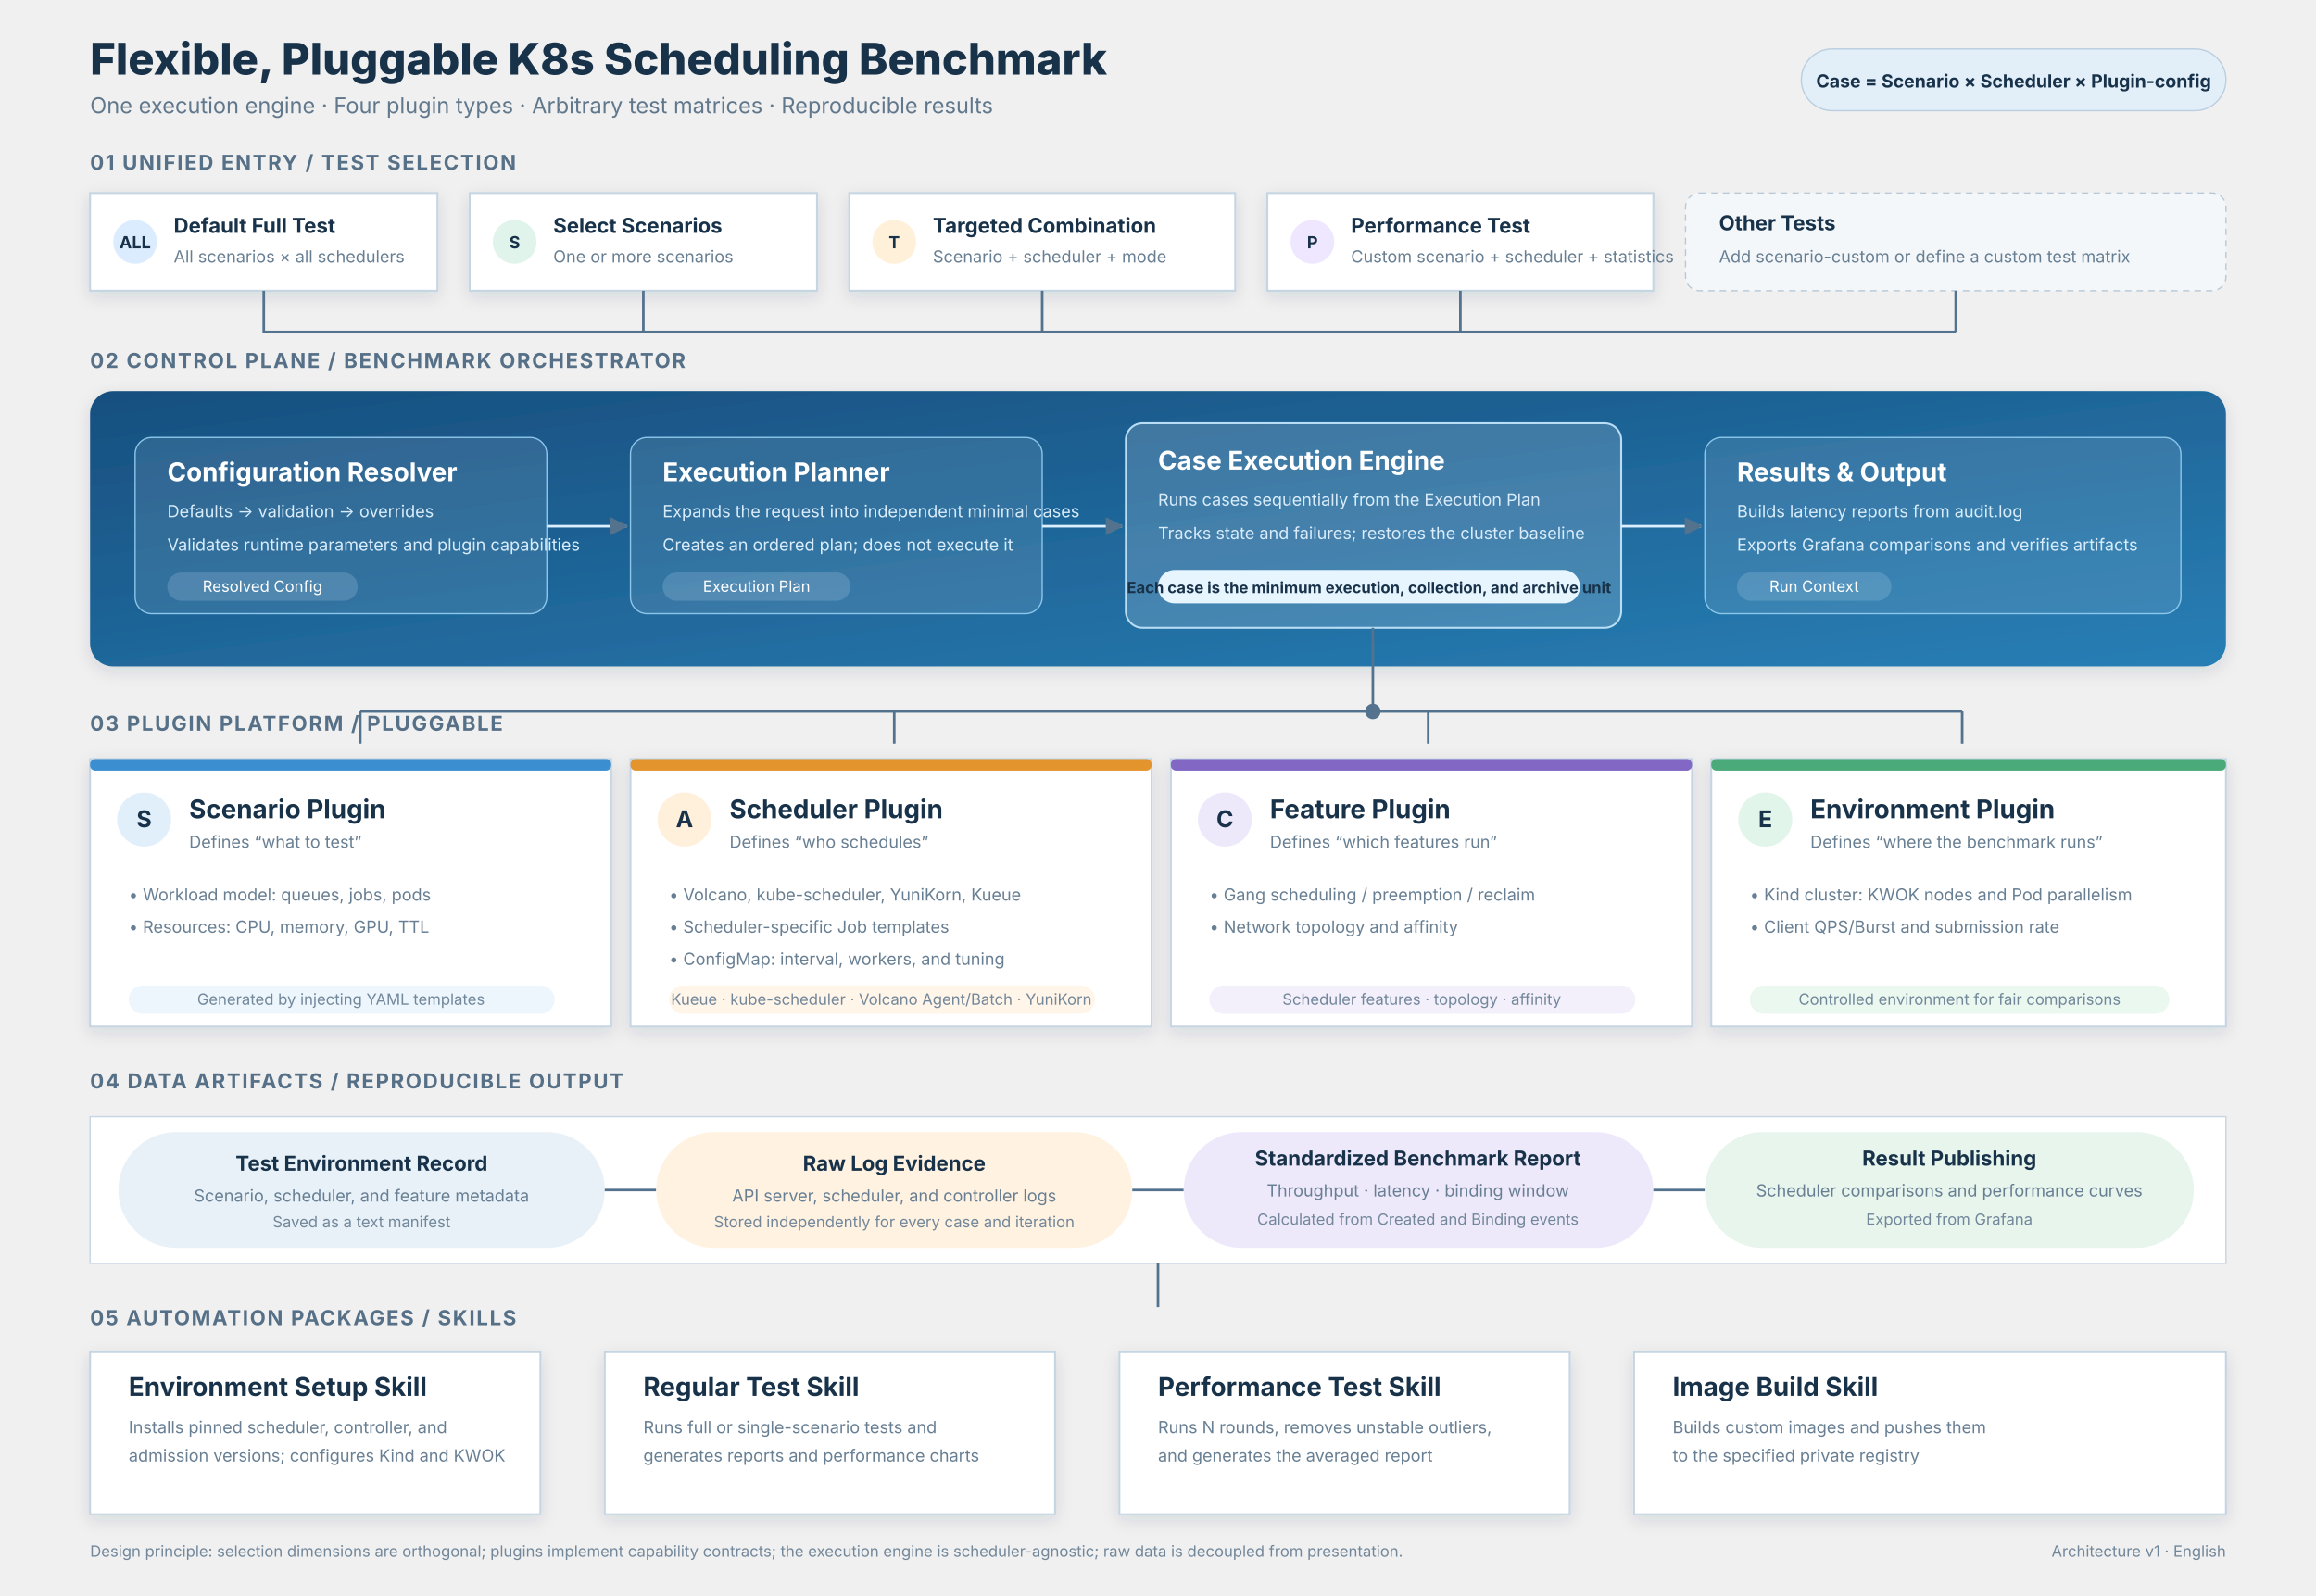
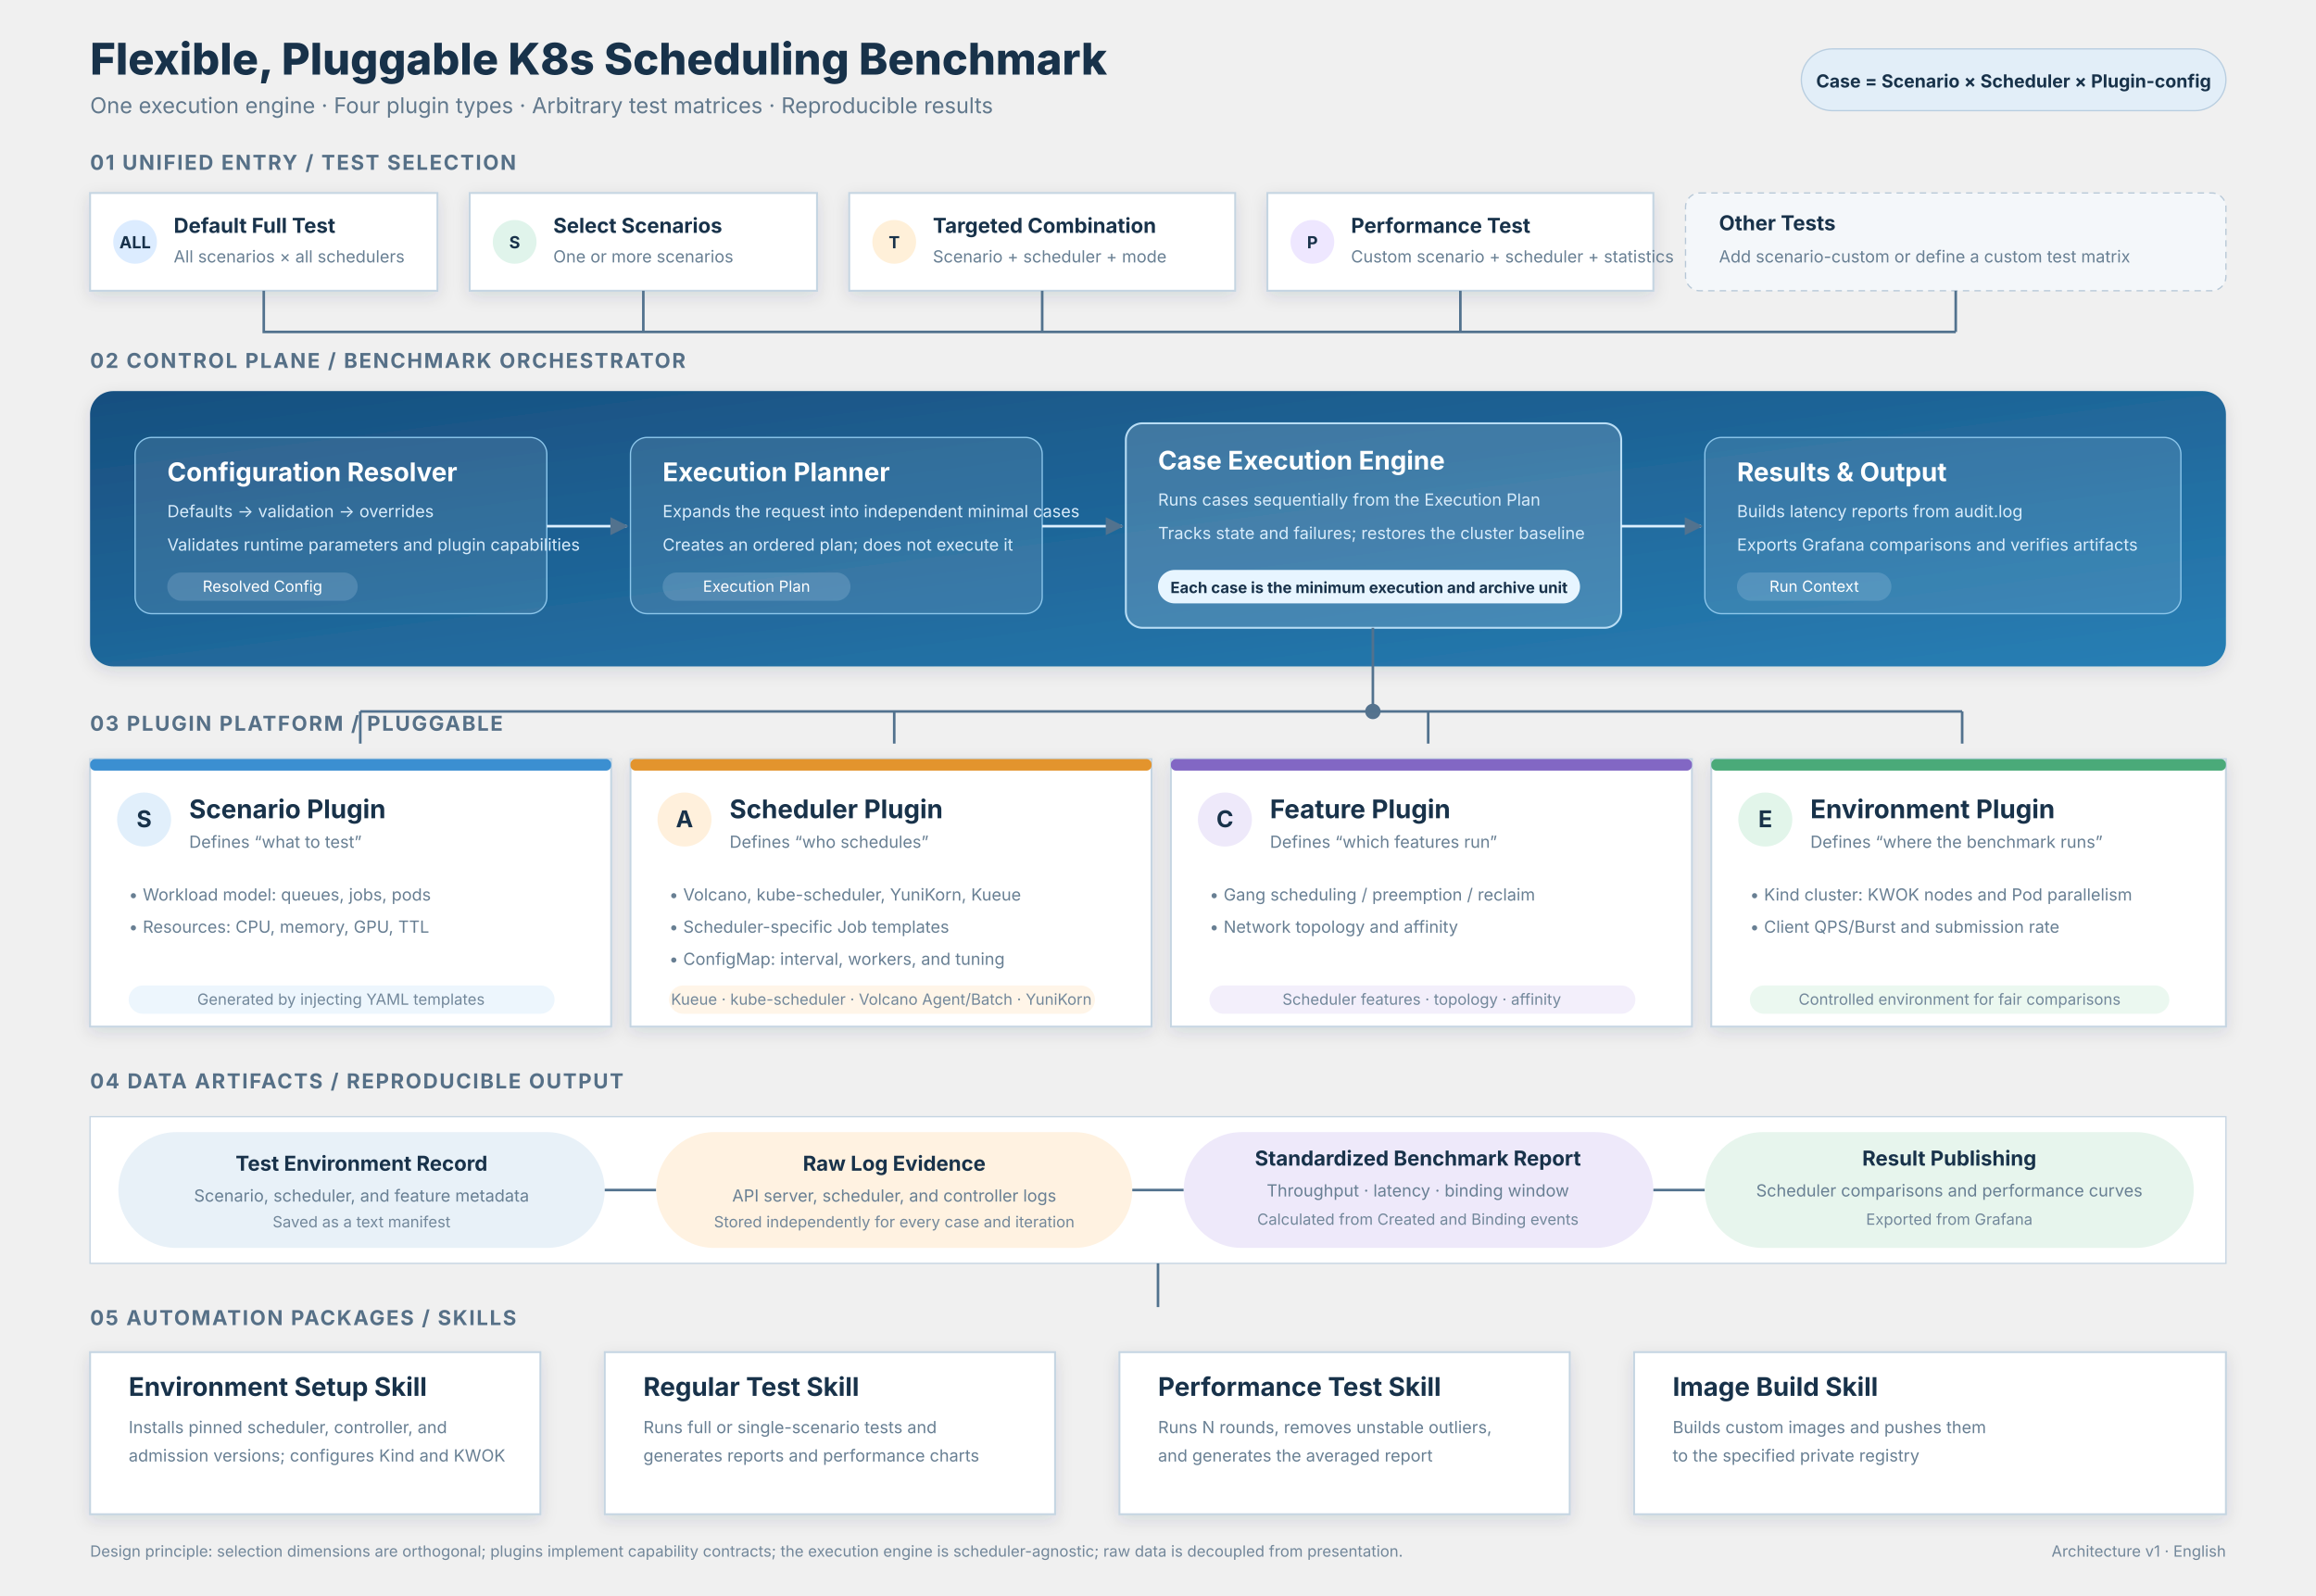
<svg xmlns="http://www.w3.org/2000/svg" width="1800" height="1240" viewBox="0 0 1800 1240" role="img" aria-labelledby="title desc">
  <defs>
    <linearGradient id="engine" x1="0" y1="0" x2="1" y2="1">
      <stop stop-color="#174f7f" />
      <stop offset="1" stop-color="#287fb5" />
    </linearGradient>
    <filter id="shadow" x="-20%" y="-20%" width="140%" height="150%">
      <feDropShadow dx="0" dy="4" stdDeviation="6" flood-color="#17324d" flood-opacity=".12" />
    </filter>
    <marker id="arrow" viewBox="0 0 10 10" refX="9" refY="5" markerWidth="7" markerHeight="7" orient="auto">
      <path d="M0 0L10 5L0 10Z" fill="#52728e" />
    </marker>
    <style>
      text{font-family:Inter,Arial,sans-serif;fill:#18324a}.title{font-size:34px;font-weight:760}.subtitle{font-size:17px;fill:#61788c}.section{font-size:16px;font-weight:720;fill:#567087;letter-spacing:1.2px}.h2{font-size:20px;font-weight:740}.h3{font-size:16px;font-weight:720}.body{font-size:14px;fill:#587188}.small{font-size:13px;fill:#687f93}.tiny{font-size:12px;fill:#72879a}.card{fill:#fff;stroke:#c5d5e2;stroke-width:1.5;filter:url(#shadow)}.wire{fill:none;stroke:#52728e;stroke-width:2}.line{fill:none;stroke:#52728e;stroke-width:2.1;marker-end:url(#arrow)}.white,.h2.white,.tiny.white{fill:#fff}.blueSub,.small.blueSub{fill:#d8ecfb}
    </style>
  </defs>
  <text x="70" y="58" class="title">Flexible, Pluggable K8s Scheduling Benchmark</text>
  <text x="70" y="88" class="subtitle">One execution engine · Four plugin types · Arbitrary test matrices · Reproducible results</text>
  <rect x="1400" y="38" width="330" height="48" rx="24" fill="#e2eef8" stroke="#b9cee0" />
  <text x="1565" y="68" text-anchor="middle" font-size="14" font-weight="700" fill="#245a84">Case = Scenario × Scheduler × Plugin-config</text>
  <text x="70" y="132" class="section">01 UNIFIED ENTRY / TEST SELECTION</text>
  <g>
    <rect x="70" y="150" width="270" height="76" class="card" />
    <circle cx="105" cy="188" r="17" fill="#dcecff" />
    <text x="105" y="193" text-anchor="middle" font-size="13" font-weight="700" fill="#24629a">ALL</text>
    <text x="135" y="181" class="h3">Default Full Test</text>
    <text x="135" y="204" class="small">All scenarios × all schedulers</text>
    <rect x="365" y="150" width="270" height="76" class="card" />
    <circle cx="400" cy="188" r="17" fill="#e0f4eb" />
    <text x="400" y="193" text-anchor="middle" font-size="13" font-weight="700" fill="#27805f">S</text>
    <text x="430" y="181" class="h3">Select Scenarios</text>
    <text x="430" y="204" class="small">One or more scenarios</text>
    <rect x="660" y="150" width="300" height="76" class="card" />
    <circle cx="695" cy="188" r="17" fill="#fff0d9" />
    <text x="695" y="193" text-anchor="middle" font-size="13" font-weight="700" fill="#a66612">T</text>
    <text x="725" y="181" class="h3">Targeted Combination</text>
    <text x="725" y="204" class="small">Scenario + scheduler + mode</text>
    <rect x="985" y="150" width="300" height="76" class="card" />
    <circle cx="1020" cy="188" r="17" fill="#eee7ff" />
    <text x="1020" y="193" text-anchor="middle" font-size="13" font-weight="700" fill="#6850a5">P</text>
    <text x="1050" y="181" class="h3">Performance Test</text>
    <text x="1050" y="204" class="small">Custom scenario + scheduler + statistics</text>
    <rect x="1310" y="150" width="420" height="76" rx="11" fill="#f4f7fa" stroke="#b7c8d7" stroke-dasharray="5 4" />
    <text x="1336" y="179" class="h3">Other Tests</text>
    <text x="1336" y="204" class="small">Add scenario-custom or define a custom test matrix</text>
  </g>
  <path d="M205 226V258H1520" class="wire" />
  <path d="M500 226V258M810 226V258M1135 226V258M1520 226V258" class="wire" />
  <text x="70" y="286" class="section">02 CONTROL PLANE / BENCHMARK ORCHESTRATOR</text>
  <rect x="70" y="304" width="1660" height="214" rx="18" fill="url(#engine)" filter="url(#shadow)" />
  <rect x="105" y="340" width="320" height="137" rx="13" fill="#fff" fill-opacity=".10" stroke="#8cc6eb" />
  <text x="130" y="374" class="h2 white">Configuration Resolver</text>
  <text x="130" y="402" class="small blueSub">Defaults → validation → overrides</text>
  <text x="130" y="428" class="small blueSub">Validates runtime parameters and plugin capabilities</text>
  <rect x="130" y="445" width="148" height="22" rx="11" fill="#d9edff" fill-opacity=".17" />
  <text x="204" y="460" text-anchor="middle" class="tiny white">Resolved Config</text>
  <path d="M425 409H487" stroke="#dcefff" stroke-width="2" marker-end="url(#arrow)" />
  <rect x="490" y="340" width="320" height="137" rx="13" fill="#fff" fill-opacity=".10" stroke="#8cc6eb" />
  <text x="515" y="374" class="h2 white">Execution Planner</text>
  <text x="515" y="402" class="small blueSub">Expands the request into independent minimal cases</text>
  <text x="515" y="428" class="small blueSub">Creates an ordered plan; does not execute it</text>
  <rect x="515" y="445" width="146" height="22" rx="11" fill="#d9edff" fill-opacity=".17" />
  <text x="588" y="460" text-anchor="middle" class="tiny white">Execution Plan</text>
  <path d="M810 409H872" stroke="#dcefff" stroke-width="2" marker-end="url(#arrow)" />
  <rect x="875" y="329" width="385" height="159" rx="13" fill="#fff" fill-opacity=".16" stroke="#b8ddf5" stroke-width="1.5" />
  <text x="900" y="365" class="h2 white">Case Execution Engine</text>
  <text x="900" y="393" class="small blueSub">Runs cases sequentially from the Execution Plan</text>
  <text x="900" y="419" class="small blueSub">Tracks state and failures; restores the cluster baseline</text>
  <rect x="900" y="443" width="328" height="26" rx="13" fill="#e7f5ff" />
-   <text x="1064" y="461" text-anchor="middle" font-size="12" font-weight="700" fill="#1b5f8e">Each case is the minimum execution, collection, and archive unit</text>
+   <text x="1064" y="461" text-anchor="middle" font-size="12" font-weight="700" fill="#1b5f8e">Each case is the minimum execution and archive unit</text>
  <path d="M1260 409H1322" stroke="#dcefff" stroke-width="2" marker-end="url(#arrow)" />
  <rect x="1325" y="340" width="370" height="137" rx="13" fill="#fff" fill-opacity=".10" stroke="#8cc6eb" />
  <text x="1350" y="374" class="h2 white">Results &amp; Output</text>
  <text x="1350" y="402" class="small blueSub">Builds latency reports from audit.log</text>
  <text x="1350" y="428" class="small blueSub">Exports Grafana comparisons and verifies artifacts</text>
  <rect x="1350" y="445" width="120" height="22" rx="11" fill="#d9edff" fill-opacity=".17" />
  <text x="1410" y="460" text-anchor="middle" class="tiny white">Run Context</text>
  <path d="M1067 488V553" class="wire" />
  <circle cx="1067" cy="553" r="6" fill="#55738e" />
  <path d="M280 553H1525" class="wire" />
  <path d="M280 553V578M695 553V578M1110 553V578M1525 553V578" class="wire" />
  <text x="70" y="568" class="section">03 PLUGIN PLATFORM / PLUGGABLE</text>
  <g>
    <rect x="70" y="590" width="405" height="208" class="card" />
    <rect x="70" y="590" width="405" height="9" rx="4" fill="#3b8fd1" />
    <circle cx="112" cy="637" r="21" fill="#e1effb" />
    <text x="112" y="643" text-anchor="middle" font-size="18" font-weight="750" fill="#2876b2">S</text>
    <text x="147" y="636" class="h2">Scenario Plugin</text>
    <text x="147" y="659" class="small">Defines “what to test”</text>
    <text x="100" y="700" class="small">• Workload model: queues, jobs, pods</text>
    <text x="100" y="725" class="small">• Resources: CPU, memory, GPU, TTL</text>
    <rect x="100" y="766" width="331" height="22" rx="11" fill="#edf6fd" />
    <text x="265" y="781" text-anchor="middle" class="tiny">Generated by injecting YAML templates</text>
    <rect x="490" y="590" width="405" height="208" class="card" />
    <rect x="490" y="590" width="405" height="9" rx="4" fill="#e3942d" />
    <circle cx="532" cy="637" r="21" fill="#fff0dc" />
    <text x="532" y="643" text-anchor="middle" font-size="18" font-weight="750" fill="#b76d10">A</text>
    <text x="567" y="636" class="h2">Scheduler Plugin</text>
    <text x="567" y="659" class="small">Defines “who schedules”</text>
    <text x="520" y="700" class="small">• Volcano, kube-scheduler, YuniKorn, Kueue</text>
    <text x="520" y="725" class="small">• Scheduler-specific Job templates</text>
    <text x="520" y="750" class="small">• ConfigMap: interval, workers, and tuning</text>
    <rect x="520" y="766" width="331" height="22" rx="11" fill="#fff5e8" />
    <text x="685" y="781" text-anchor="middle" class="tiny">Kueue · kube-scheduler · Volcano Agent/Batch · YuniKorn</text>
    <rect x="910" y="590" width="405" height="208" class="card" />
    <rect x="910" y="590" width="405" height="9" rx="4" fill="#8267c4" />
    <circle cx="952" cy="637" r="21" fill="#eee9fa" />
    <text x="952" y="643" text-anchor="middle" font-size="18" font-weight="750" fill="#6850a5">C</text>
    <text x="987" y="636" class="h2">Feature Plugin</text>
    <text x="987" y="659" class="small">Defines “which features run”</text>
    <text x="940" y="700" class="small">• Gang scheduling / preemption / reclaim</text>
    <text x="940" y="725" class="small">• Network topology and affinity</text>
    <rect x="940" y="766" width="331" height="22" rx="11" fill="#f3effb" />
    <text x="1105" y="781" text-anchor="middle" class="tiny">Scheduler features · topology · affinity</text>
    <rect x="1330" y="590" width="400" height="208" class="card" />
    <rect x="1330" y="590" width="400" height="9" rx="4" fill="#4aaa79" />
    <circle cx="1372" cy="637" r="21" fill="#e2f5ea" />
    <text x="1372" y="643" text-anchor="middle" font-size="18" font-weight="750" fill="#27865a">E</text>
    <text x="1407" y="636" class="h2">Environment Plugin</text>
    <text x="1407" y="659" class="small">Defines “where the benchmark runs”</text>
    <text x="1360" y="700" class="small">• Kind cluster: KWOK nodes and Pod parallelism</text>
    <text x="1360" y="725" class="small">• Client QPS/Burst and submission rate</text>
    <rect x="1360" y="766" width="326" height="22" rx="11" fill="#ebf8f0" />
    <text x="1523" y="781" text-anchor="middle" class="tiny">Controlled environment for fair comparisons</text>
  </g>
  <text x="70" y="846" class="section">04 DATA ARTIFACTS / REPRODUCIBLE OUTPUT</text>
  <rect x="70" y="868" width="1660" height="114" fill="#fff" stroke="#c5d5e2" />
  <rect x="92" y="880" width="378" height="90" rx="45" fill="#e8f1f8" />
  <text x="281" y="910" text-anchor="middle" class="h3">Test Environment Record</text>
  <text x="281" y="934" text-anchor="middle" class="small">Scenario, scheduler, and feature metadata</text>
  <text x="281" y="954" text-anchor="middle" class="tiny">Saved as a text manifest</text>
  <path d="M470 925H510" class="wire" />
  <rect x="510" y="880" width="370" height="90" rx="45" fill="#fff2e1" />
  <text x="695" y="910" text-anchor="middle" class="h3">Raw Log Evidence</text>
  <text x="695" y="934" text-anchor="middle" class="small">API server, scheduler, and controller logs</text>
  <text x="695" y="954" text-anchor="middle" class="tiny">Stored independently for every case and iteration</text>
  <path d="M880 925H920" class="wire" />
  <rect x="920" y="880" width="365" height="90" rx="45" fill="#eee9fa" />
  <text x="1102" y="906" text-anchor="middle" class="h3">Standardized Benchmark Report</text>
  <text x="1102" y="930" text-anchor="middle" class="small">Throughput · latency · binding window</text>
  <text x="1102" y="952" text-anchor="middle" class="tiny">Calculated from Created and Binding events</text>
  <path d="M1285 925H1325" class="wire" />
  <rect x="1325" y="880" width="380" height="90" rx="45" fill="#e7f5ed" />
  <text x="1515" y="906" text-anchor="middle" class="h3">Result Publishing</text>
  <text x="1515" y="930" text-anchor="middle" class="small">Scheduler comparisons and performance curves</text>
  <text x="1515" y="952" text-anchor="middle" class="tiny">Exported from Grafana</text>
  <path d="M900 982V1016" class="wire" />
  <text x="70" y="1030" class="section">05 AUTOMATION PACKAGES / SKILLS</text>
  <g>
    <rect x="70" y="1051" width="350" height="126" class="card" />
    <text x="100" y="1085" class="h2">Environment Setup Skill</text>
    <text x="100" y="1114" class="small">Installs pinned scheduler, controller, and</text>
    <text x="100" y="1136" class="small">admission versions; configures Kind and KWOK</text>
    <rect x="470" y="1051" width="350" height="126" class="card" />
    <text x="500" y="1085" class="h2">Regular Test Skill</text>
    <text x="500" y="1114" class="small">Runs full or single-scenario tests and</text>
    <text x="500" y="1136" class="small">generates reports and performance charts</text>
    <rect x="870" y="1051" width="350" height="126" class="card" />
    <text x="900" y="1085" class="h2">Performance Test Skill</text>
    <text x="900" y="1114" class="small">Runs N rounds, removes unstable outliers,</text>
    <text x="900" y="1136" class="small">and generates the averaged report</text>
    <rect x="1270" y="1051" width="460" height="126" class="card" />
    <text x="1300" y="1085" class="h2">Image Build Skill</text>
    <text x="1300" y="1114" class="small">Builds custom images and pushes them</text>
    <text x="1300" y="1136" class="small">to the specified private registry</text>
  </g>
  <text x="70" y="1210" class="tiny">Design principle: selection dimensions are orthogonal; plugins implement capability contracts; the execution engine is scheduler-agnostic; raw data is decoupled from presentation.</text>
  <text x="1730" y="1210" text-anchor="end" class="tiny">Architecture v1 · English</text>
</svg>
